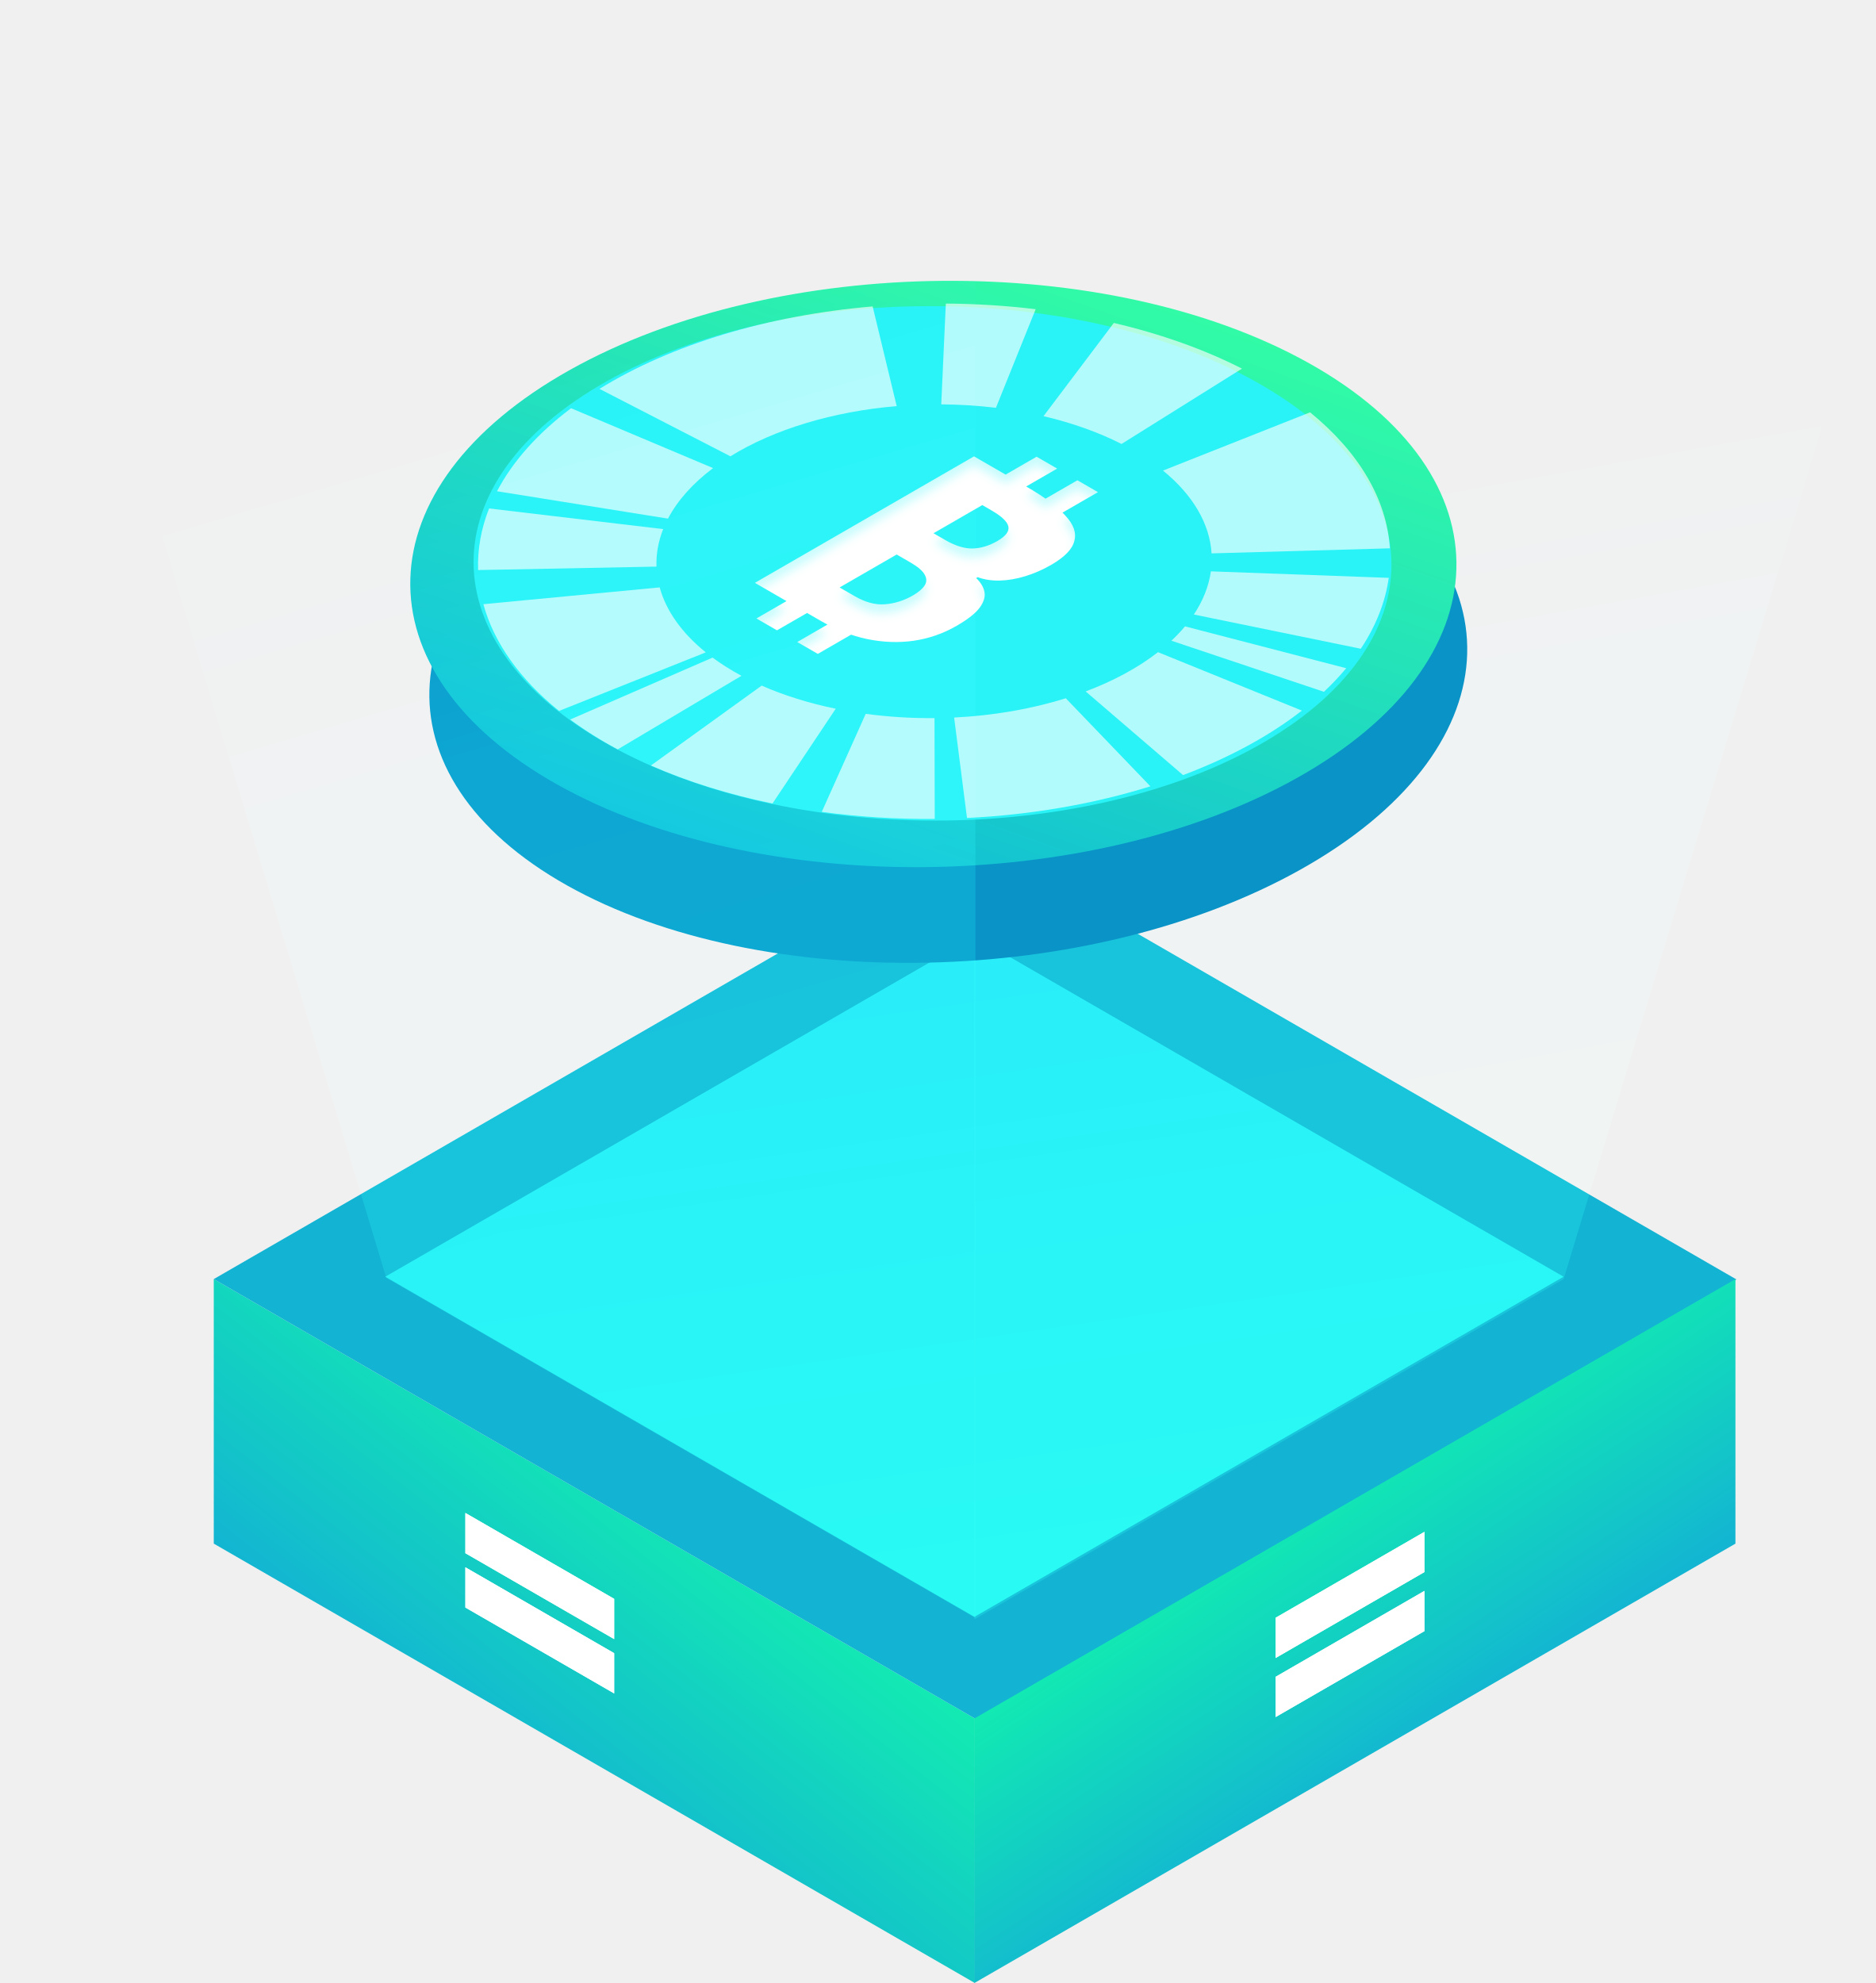
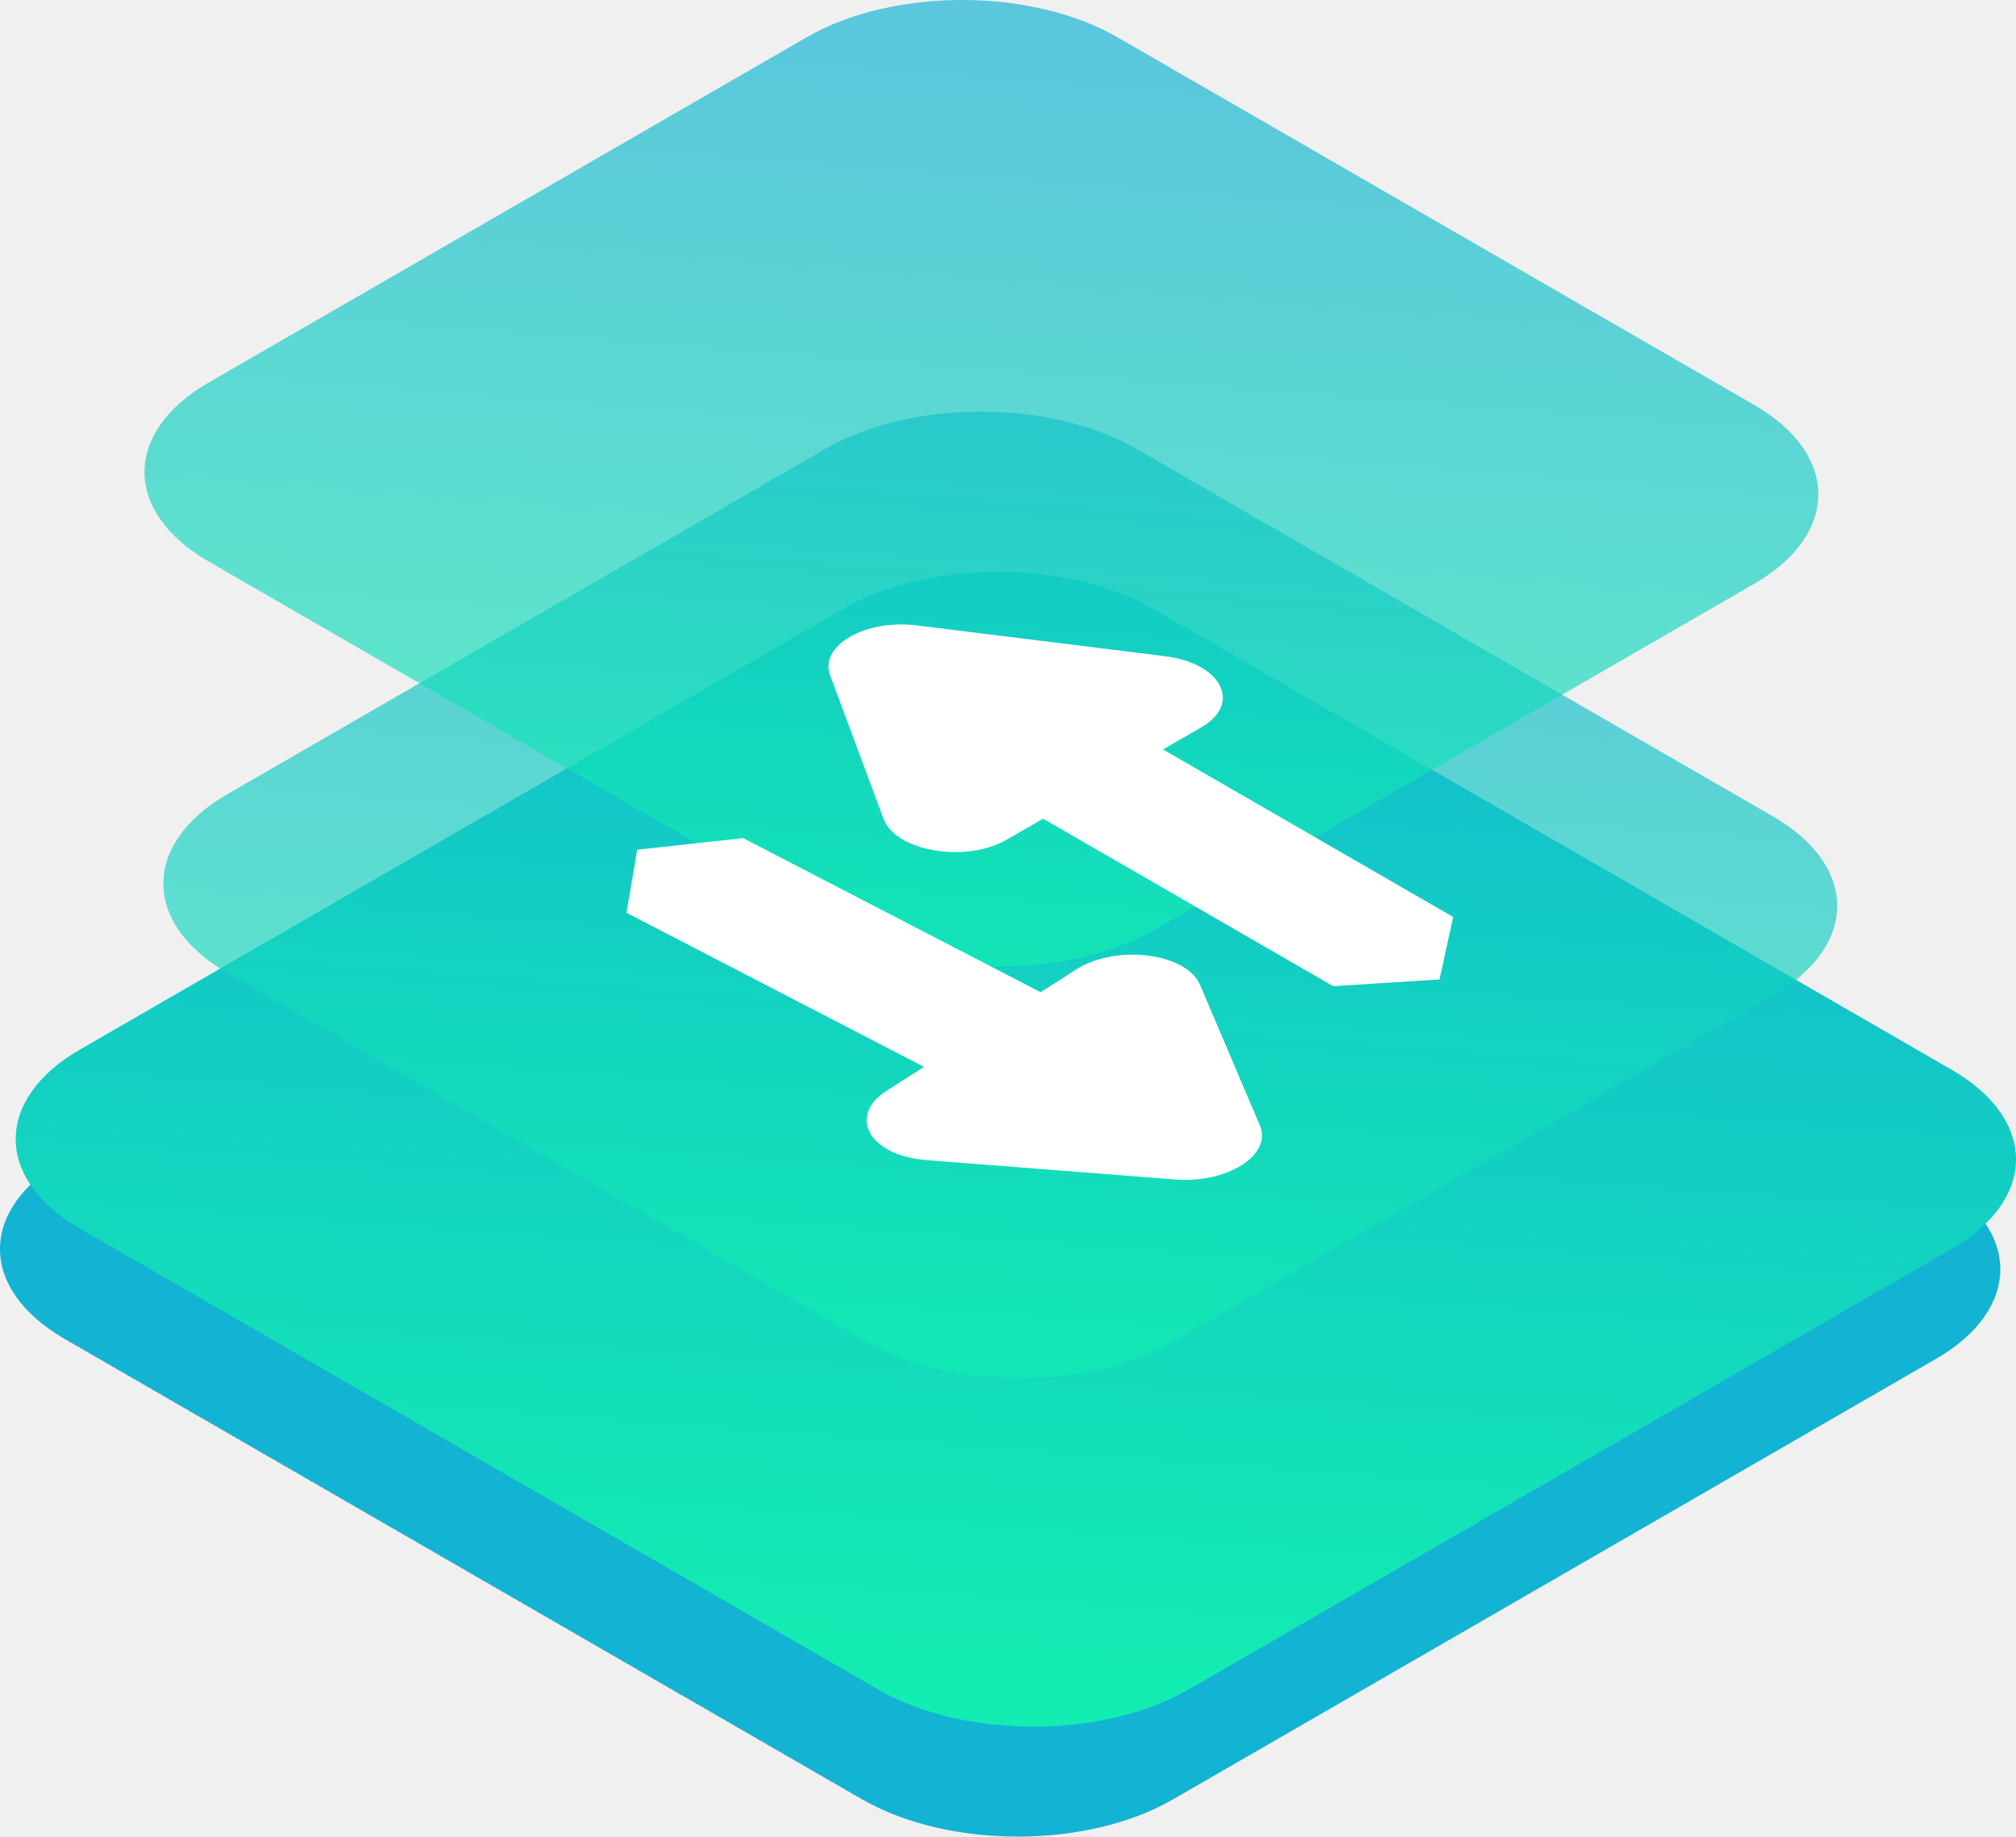
- <svg xmlns="http://www.w3.org/2000/svg" fill="none" viewBox="0 172.5 794 839.5">
-   <rect width="372" height="112" transform="matrix(0.866025 0.5 0 1 90.5 713.996)" fill="url(#paint0_linear_149_11)" />
-   <path d="M197 836L260 872.373V889.417L197 853.044V836Z" fill="white" />
-   <path d="M197 836L260 872.373V889.417L197 853.044V836Z" fill="white" />
-   <path d="M197 813L260 849.373V866.417L197 830.044V813Z" fill="white" />
-   <path d="M197 813L260 849.373V866.417L197 830.044V813Z" fill="white" />
-   <rect width="372" height="372.312" transform="matrix(0.866025 -0.5 0.866025 0.5 90.5 713.996)" fill="url(#paint1_linear_149_11)" />
-   <g style="mix-blend-mode:screen">
-     <rect width="288.001" height="287.999" transform="matrix(0.866025 -0.5 0.866025 0.5 163.086 712.997)" fill="url(#paint2_linear_149_11)" />
-   </g>
-   <g style="mix-blend-mode:screen">
-     <path d="M412.5 238.997L794 278.496L661.917 714.046L412.5 858.047V238.997Z" fill="url(#paint3_linear_149_11)" />
-   </g>
-   <rect width="372" height="112" transform="matrix(0.866025 -0.5 0 1 412.5 899.996)" fill="url(#paint4_linear_149_11)" />
-   <g style="mix-blend-mode:screen">
-     <mask id="path-8-inside-1_149_11" fill="white">
-       <rect width="339.208" height="342.229" rx="4" transform="matrix(0.861504 -0.50775 0.861504 0.50775 118.172 710.232)" />
-     </mask>
-     <rect width="339.208" height="342.229" rx="4" transform="matrix(0.861504 -0.50775 0.861504 0.50775 118.172 710.232)" stroke="white" stroke-width="12" mask="url(#path-8-inside-1_149_11)" />
-   </g>
-   <ellipse cx="184.89" cy="170.99" rx="184.89" ry="170.99" transform="matrix(0.872324 -0.488929 0.872324 0.488929 91 463.796)" fill="url(#paint5_linear_149_11)" />
-   <ellipse cx="182.411" cy="176.536" rx="182.411" ry="176.536" transform="matrix(0.872324 -0.488929 0.872324 0.488929 82 418.372)" fill="url(#paint6_linear_149_11)" />
-   <path d="M531.796 334.193C607.859 376.825 608.166 445.773 532.483 488.193C456.8 530.613 333.786 530.44 257.723 487.808C181.661 445.176 181.353 376.227 257.036 333.808C332.719 291.388 455.734 291.561 531.796 334.193Z" fill="#29F3F7" />
-   <g style="mix-blend-mode:screen">
-     <path d="M0 172.496L412.917 238.398V857.447L163.5 713.447L0 172.496Z" fill="url(#paint7_linear_149_11)" />
-   </g>
-   <path d="M540 857.373L603 821V838.044L540 874.417V857.373Z" fill="white" />
-   <path d="M540 857.373L603 821V838.044L540 874.417V857.373Z" fill="white" />
-   <path d="M540 882.373L603 846V863.044L540 899.417V882.373Z" fill="white" />
-   <path d="M540 882.373L603 846V863.044L540 899.417V882.373Z" fill="white" />
-   <g style="mix-blend-mode:screen" filter="url(#filter0_i_149_11)">
-     <path d="M433.626 388.8L456.1 375.825L464.803 380.85L442.33 393.825L433.626 388.8ZM416.349 378.825L438.822 365.85L447.526 370.875L425.053 383.85L416.349 378.825ZM337.498 444.3L359.971 431.325L368.674 436.35L346.201 449.325L337.498 444.3ZM320.22 434.325L342.694 421.35L351.397 426.375L328.924 439.35L320.22 434.325ZM319.571 419.25L412.322 365.7L434.666 378.6C442.113 382.9 447.526 386.925 450.904 390.675C454.454 394.425 455.753 398.025 454.801 401.475C454.021 404.925 450.73 408.325 444.928 411.675C441.464 413.675 437.87 415.25 434.146 416.4C430.422 417.55 426.828 418.175 423.364 418.275C419.9 418.375 416.739 417.9 413.881 416.85L413.231 417.225C415.137 419.025 416.306 420.95 416.739 423C417.172 425.05 416.522 427.275 414.79 429.675C413.058 432.075 409.767 434.675 404.918 437.475C399.288 440.725 393.226 442.825 386.731 443.775C380.322 444.675 373.741 444.425 366.986 443.025C360.404 441.625 353.995 439.125 347.76 435.525L319.571 419.25ZM400.111 401.1C404.441 403.6 408.338 404.8 411.802 404.7C415.267 404.6 418.731 403.55 422.195 401.55C425.746 399.5 427.304 397.45 426.871 395.4C426.438 393.35 424.057 391.075 419.727 388.575L415.83 386.325L395.175 398.25L400.111 401.1ZM379.586 407.25L355.424 421.2L361.79 424.875C366.293 427.475 370.536 428.625 374.52 428.325C378.677 428.025 382.661 426.775 386.471 424.575C388.81 423.225 390.455 421.825 391.408 420.375C392.36 418.925 392.36 417.375 391.408 415.725C390.542 414.125 388.506 412.4 385.302 410.55L379.586 407.25Z" fill="white" />
-   </g>
-   <path d="M369.418 302.223C325.072 305.992 284.198 318.332 253.785 337.131L309.199 365.677C327.713 354.232 352.597 346.72 379.595 344.425L369.418 302.223Z" fill="white" fill-opacity="0.64" />
-   <path d="M438.424 303.403C425.94 301.894 413.202 301.093 400.401 301.011L398.457 343.687C406.25 343.737 414.004 344.225 421.605 345.144L438.424 303.403Z" fill="white" fill-opacity="0.64" />
-   <path d="M525.764 328.555C509.773 320.419 491.432 313.882 471.51 309.22L441.747 348.685C453.875 351.523 465.041 355.503 474.777 360.456L525.764 328.555Z" fill="white" fill-opacity="0.64" />
-   <path d="M588.38 404.633C587.073 383.939 575.357 363.969 554.603 347.058L492.333 371.72C504.968 382.015 512.101 394.173 512.896 406.772L588.38 404.633Z" fill="white" fill-opacity="0.64" />
-   <path d="M576.061 447.147C582.481 437.486 586.467 427.381 587.901 417.131L512.605 414.38C511.732 420.62 509.305 426.772 505.397 432.653L576.061 447.147Z" fill="white" fill-opacity="0.64" />
-   <path d="M560.455 465.372C563.902 462.137 567.054 458.805 569.899 455.391L501.645 437.672C499.913 439.751 497.994 441.779 495.896 443.748L560.455 465.372Z" fill="white" fill-opacity="0.64" />
-   <path d="M500.824 500.634C520.323 493.297 537.364 484.048 551.126 473.333L490.217 448.595C481.839 455.118 471.464 460.749 459.593 465.216L500.824 500.634Z" fill="white" fill-opacity="0.64" />
-   <path d="M241.748 345.326C227.662 355.907 217.04 367.813 210.396 380.468L282.784 392.06C286.828 384.356 293.295 377.108 301.871 370.666L241.748 345.326Z" fill="white" fill-opacity="0.64" />
-   <path d="M207.047 387.749C203.652 396.323 202.091 405.082 202.398 413.837L277.914 412.375C277.728 407.045 278.678 401.712 280.745 396.493L207.047 387.749Z" fill="white" fill-opacity="0.64" />
-   <path d="M204.615 428.281C209.07 444.57 220.029 460.022 236.667 473.469L298.777 448.678C288.649 440.491 281.976 431.085 279.264 421.168L204.615 428.281Z" fill="white" fill-opacity="0.64" />
-   <path d="M241.374 477.108C247.474 481.621 254.2 485.851 261.49 489.758L313.889 458.595C309.451 456.216 305.357 453.641 301.643 450.893L241.374 477.108Z" fill="white" fill-opacity="0.64" />
-   <path d="M275.536 496.58C291.096 503.418 308.464 508.844 327.028 512.665L353.788 472.54C342.487 470.214 331.913 466.911 322.44 462.748L275.536 496.58Z" fill="white" fill-opacity="0.64" />
-   <path d="M409.359 518.784C436.542 517.451 463.001 512.885 486.996 505.386L451.175 468.108C436.567 472.674 420.459 475.453 403.91 476.265L409.359 518.784Z" fill="white" fill-opacity="0.64" />
-   <path d="M347.876 516.21C363.51 518.327 379.58 519.324 395.71 519.179L395.601 476.506C385.781 476.594 375.998 475.987 366.48 474.698L347.876 516.21Z" fill="white" fill-opacity="0.64" />
+ <svg xmlns="http://www.w3.org/2000/svg" viewBox="0 0 641.719 584.61">
  <defs>
-     <filter id="filter0_i_149_11" x="306.844" y="358.125" width="177.055" height="106.225" filterUnits="userSpaceOnUse" color-interpolation-filters="sRGB">
-       <feFlood flood-opacity="0" result="BackgroundImageFix" />
-       <feBlend mode="normal" in="SourceGraphic" in2="BackgroundImageFix" result="shape" />
-       <feColorMatrix in="SourceAlpha" type="matrix" values="0 0 0 0 0 0 0 0 0 0 0 0 0 0 0 0 0 0 127 0" result="hardAlpha" />
-       <feOffset dy="4" />
-       <feGaussianBlur stdDeviation="2" />
-       <feComposite in2="hardAlpha" operator="arithmetic" k2="-1" k3="1" />
-       <feColorMatrix type="matrix" values="0 0 0 0 0 0 0 0 0 0 0 0 0 0 0 0 0 0 0.25 0" />
-       <feBlend mode="normal" in2="shape" result="effect1_innerShadow_149_11" />
-     </filter>
-     <linearGradient id="paint0_linear_149_11" x1="6.972" y1="120.663" x2="40.975" y2="-67.288" gradientUnits="userSpaceOnUse">
-       <stop stop-color="#13B3D3" />
-       <stop offset="1" stop-color="#13EDB1" />
+     <linearGradient id="linear-gradient" x1="-65.485" y1="620.63" x2="-65.485" y2="226.08" gradientTransform="translate(8.435 645.225) rotate(30) scale(1 -.866) skewX(26.565)" gradientUnits="userSpaceOnUse">
+       <stop offset="1" stop-color="#13b3d3" />
+       <stop offset="1" stop-color="#000" />
    </linearGradient>
-     <linearGradient id="paint1_linear_149_11" x1="6.972" y1="401.11" x2="291.947" y2="-72.749" gradientUnits="userSpaceOnUse">
-       <stop stop-color="#13B3D3" />
+     <linearGradient id="linear-gradient-2" x1="79.699" y1="235.474" x2="-210.668" y2="611.236" gradientTransform="translate(13.435 610.225) rotate(30) scale(1 -.866) skewX(26.565)" gradientUnits="userSpaceOnUse">
+       <stop offset="0" stop-color="#13edb1" />
+       <stop offset="1" stop-color="#13b3d3" />
    </linearGradient>
-     <linearGradient id="paint2_linear_149_11" x1="5.398" y1="310.276" x2="225.75" y2="-56.439" gradientUnits="userSpaceOnUse">
-       <stop stop-color="#13EEB0" />
-       <stop offset="1" stop-color="#13B3D3" />
+     <linearGradient id="linear-gradient-3" x1="27.408" y1="293.559" x2="-217.718" y2="613.81" gradientTransform="translate(7.903 559.225) rotate(30) scale(1 -.866) skewX(26.565)" gradientUnits="userSpaceOnUse">
+       <stop offset="0" stop-color="#13edb1" stop-opacity=".66" />
+       <stop offset="1" stop-color="#13b3d3" stop-opacity=".68" />
    </linearGradient>
-     <linearGradient id="paint3_linear_149_11" x1="79.87" y1="752.634" x2="12.271" y2="377.341" gradientUnits="userSpaceOnUse">
-       <stop stop-color="#13EEB0" stop-opacity="0.26" />
-       <stop offset="0.501" stop-color="#13B3D3" stop-opacity="0.26" />
-       <stop offset="0.757" stop-color="#13B3D3" stop-opacity="0" />
-     </linearGradient>
-     <linearGradient id="paint4_linear_149_11" x1="295.059" y1="120.663" x2="285.564" y2="-22.499" gradientUnits="userSpaceOnUse">
-       <stop stop-color="#13B3D3" />
-       <stop offset="1" stop-color="#12EBB2" />
-     </linearGradient>
-     <linearGradient id="paint5_linear_149_11" x1="-11.841" y1="240.4" x2="391.801" y2="144.372" gradientUnits="userSpaceOnUse">
-       <stop stop-color="#0993C7" />
-     </linearGradient>
-     <linearGradient id="paint6_linear_149_11" x1="-11.682" y1="248.198" x2="388.41" y2="157.241" gradientUnits="userSpaceOnUse">
-       <stop stop-color="#0EB9DA" />
-       <stop offset="1" stop-color="#33FFA3" />
-     </linearGradient>
-     <linearGradient id="paint7_linear_149_11" x1="161.816" y1="849.031" x2="-20.517" y2="231.22" gradientUnits="userSpaceOnUse">
-       <stop stop-color="#13EEB0" stop-opacity="0.26" />
-       <stop offset="0.501" stop-color="#13B3D3" stop-opacity="0.26" />
-       <stop offset="0.757" stop-color="#13B3D3" stop-opacity="0" />
+     <linearGradient id="linear-gradient-4" x1="27.408" y1="293.559" x2="-217.718" y2="613.81" gradientTransform="translate(1.903 428.225) rotate(30) scale(1 -.866) skewX(26.565)" gradientUnits="userSpaceOnUse">
+       <stop offset="0" stop-color="#13edb1" stop-opacity=".66" />
+       <stop offset="1" stop-color="#13b3d3" stop-opacity=".68" />
    </linearGradient>
  </defs>
+   <g style="isolation:isolate;">
+     <g id="Layer_1">
+       <g id="Group_110">
+         <path id="Rectangle_119" d="M362.137,228.805l254.135,146.725c27.263,15.74,27.263,41.26,0,57l-242.963,140.275c-27.263,15.74-71.464,15.74-98.727,0L20.447,426.08c-27.263-15.74-27.263-41.26,0-57l242.963-140.275c27.263-15.74,71.464-15.74,98.727,0Z" style="fill:url(#linear-gradient);" />
+         <path id="Rectangle_118" d="M367.137,193.805l254.135,146.725c27.263,15.74,27.263,41.26,0,57l-242.963,140.275c-27.263,15.74-71.464,15.74-98.727,0L25.447,391.08c-27.263-15.74-27.263-41.26,0-57l242.963-140.275c27.263-15.74,71.464-15.74,98.727,0Z" style="fill:url(#linear-gradient-2);" />
+         <path id="Rectangle_120" d="M361.605,142.805l202.744,117.055c27.263,15.74,27.263,41.26,0,57l-190.431,109.945c-27.263,15.74-71.464,15.74-98.727,0l-202.744-117.055c-27.263-15.74-27.263-41.26,0-57l190.431-109.945c27.263-15.74,71.464-15.74,98.727,0Z" style="fill:url(#linear-gradient-3);" />
+         <path id="Rectangle_152" d="M355.605,11.805l202.744,117.055c27.263,15.74,27.263,41.26,0,57l-190.431,109.945c-27.263,15.74-71.464,15.74-98.727,0l-202.744-117.055c-27.263-15.74-27.263-41.26,0-57L256.878,11.805c27.263-15.74,71.464-15.74,98.727,0Z" style="fill:url(#linear-gradient-4);" />
+         <g id="Union" style="mix-blend-mode:screen;">
+           <path d="M291.898,199.074c-16.516-2.05-31.193,6.424-27.642,15.959l16.972,45.577c3.875,10.405,26.17,14.202,39.205,6.676l11.599-6.697,92.356,53.322,33.849-2.15,4.321-19.887-92.356-53.322,12.2-7.044c13.035-7.526,6.459-20.397-11.563-22.635l-78.941-9.799Z" style="fill:#fff; fill-rule:evenodd;" />
+         </g>
+         <g id="Union_2" style="mix-blend-mode:screen;">
+           <path d="M374.147,375.444c16.593,1.294,30.867-7.842,26.884-17.205l-19.037-44.753c-4.347-10.218-26.792-12.992-39.469-4.878l-11.281,7.22-94.696-49.046-33.715,3.695-3.408,20.063,94.696,49.046-11.865,7.594c-12.678,8.113-5.521,20.671,12.585,22.083l79.306,6.181Z" style="fill:#fff; fill-rule:evenodd;" />
+         </g>
+       </g>
+     </g>
+   </g>
</svg>
